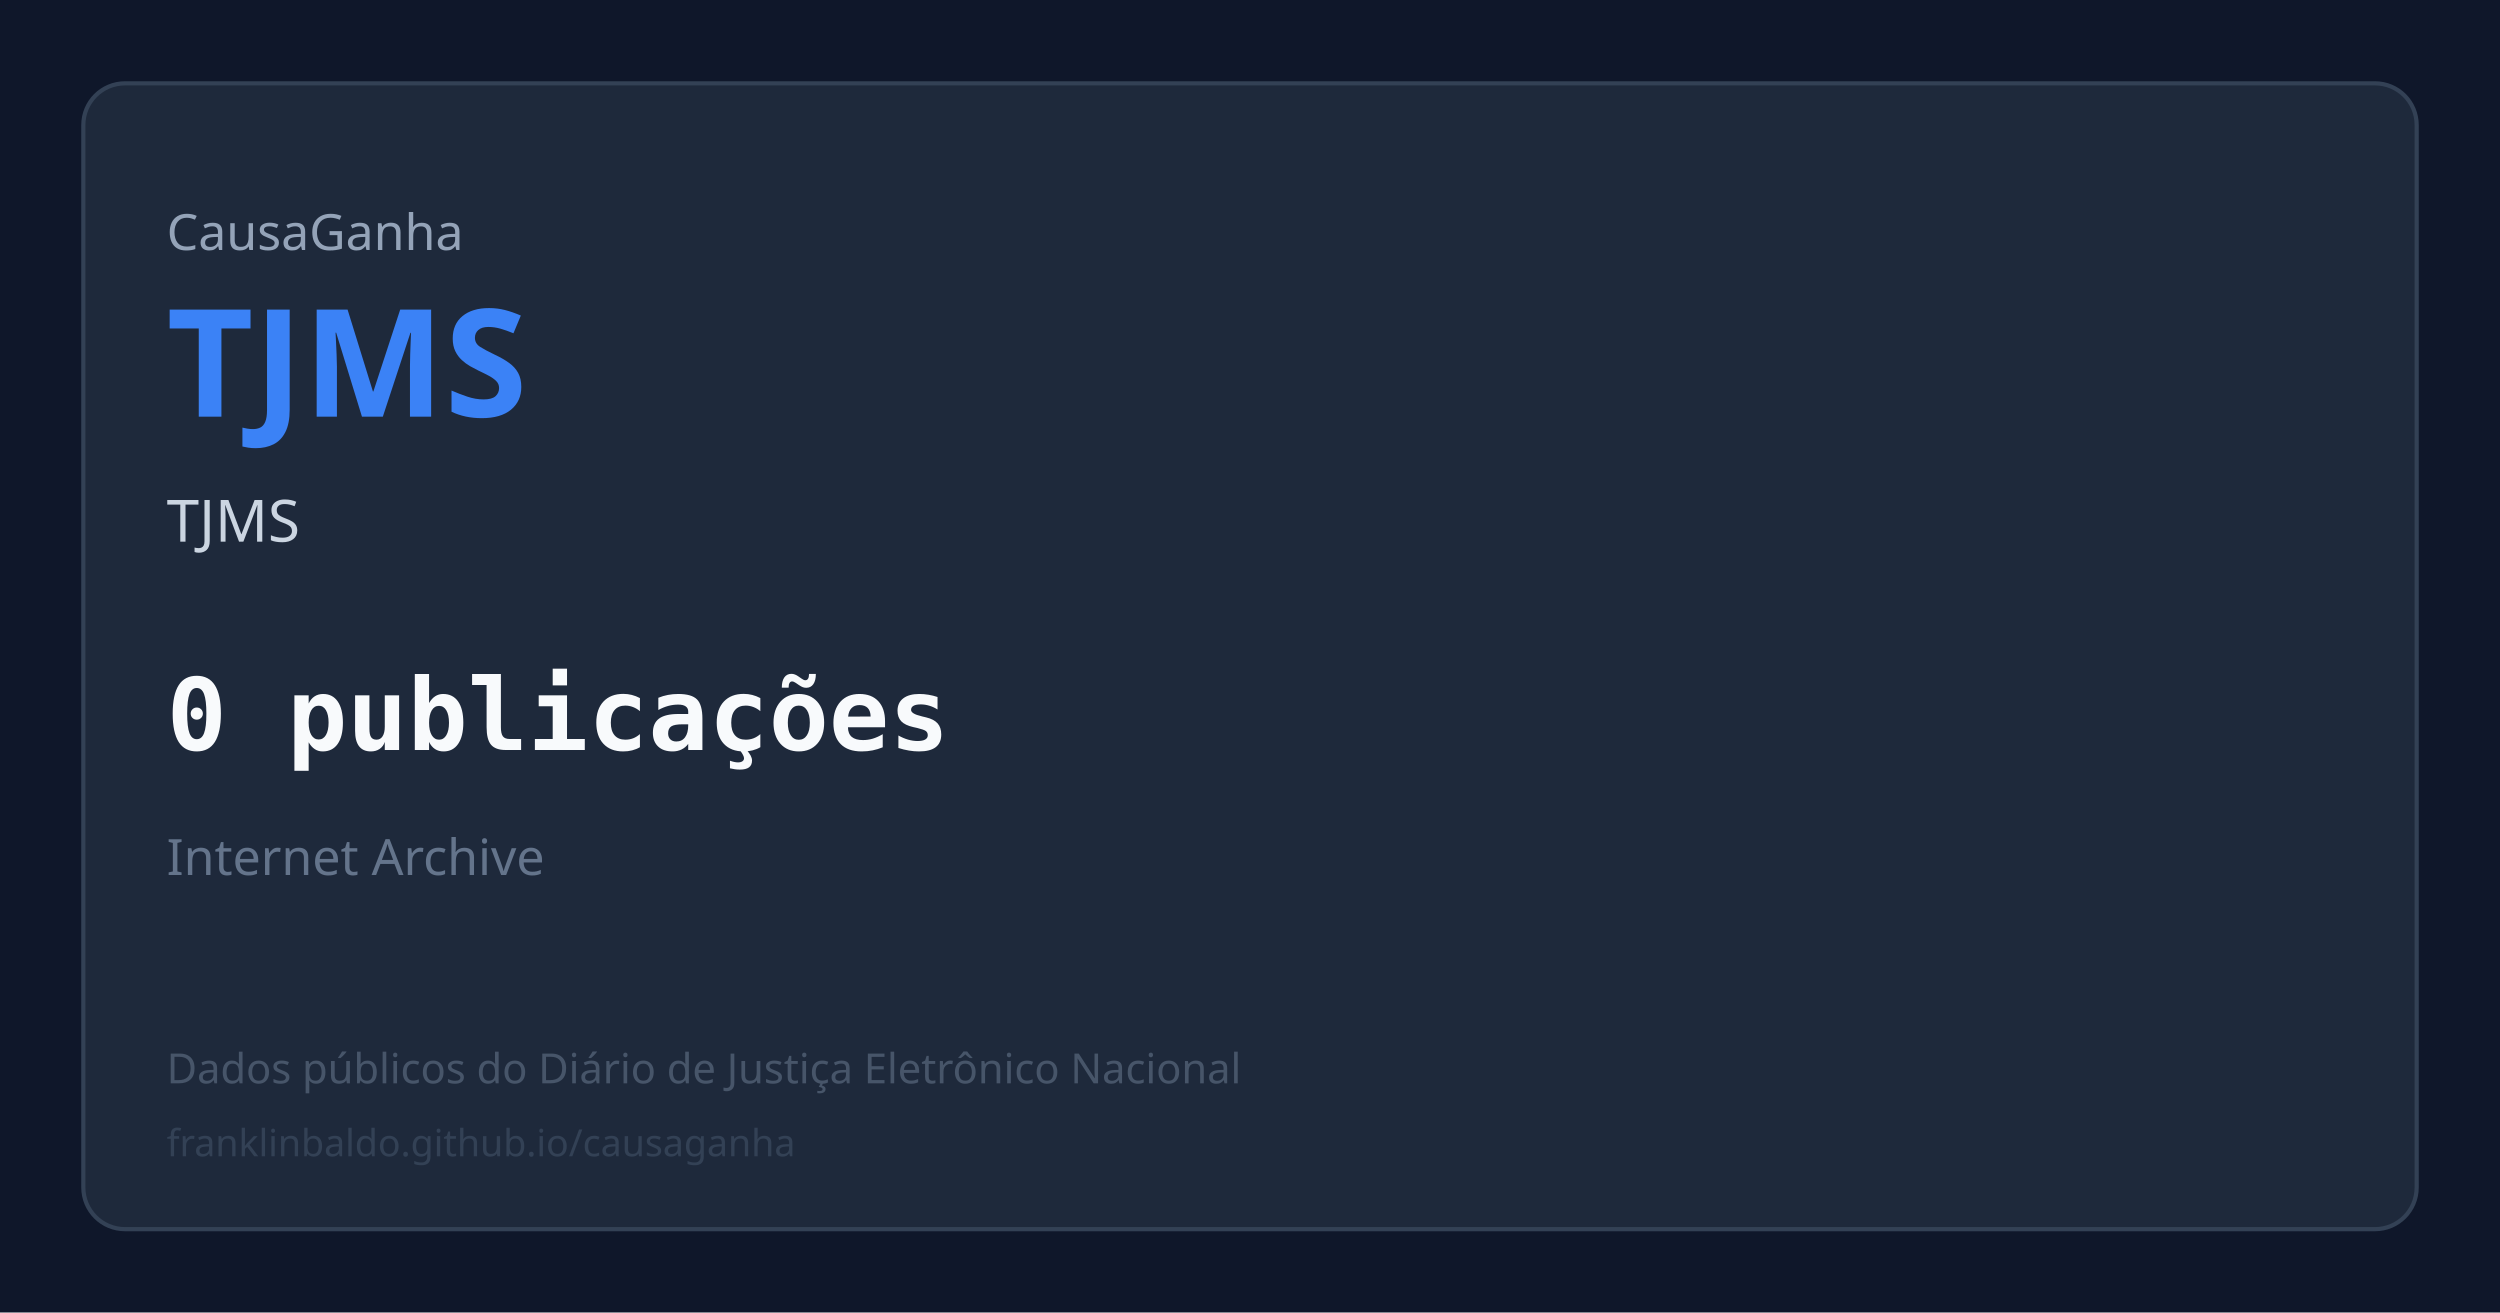
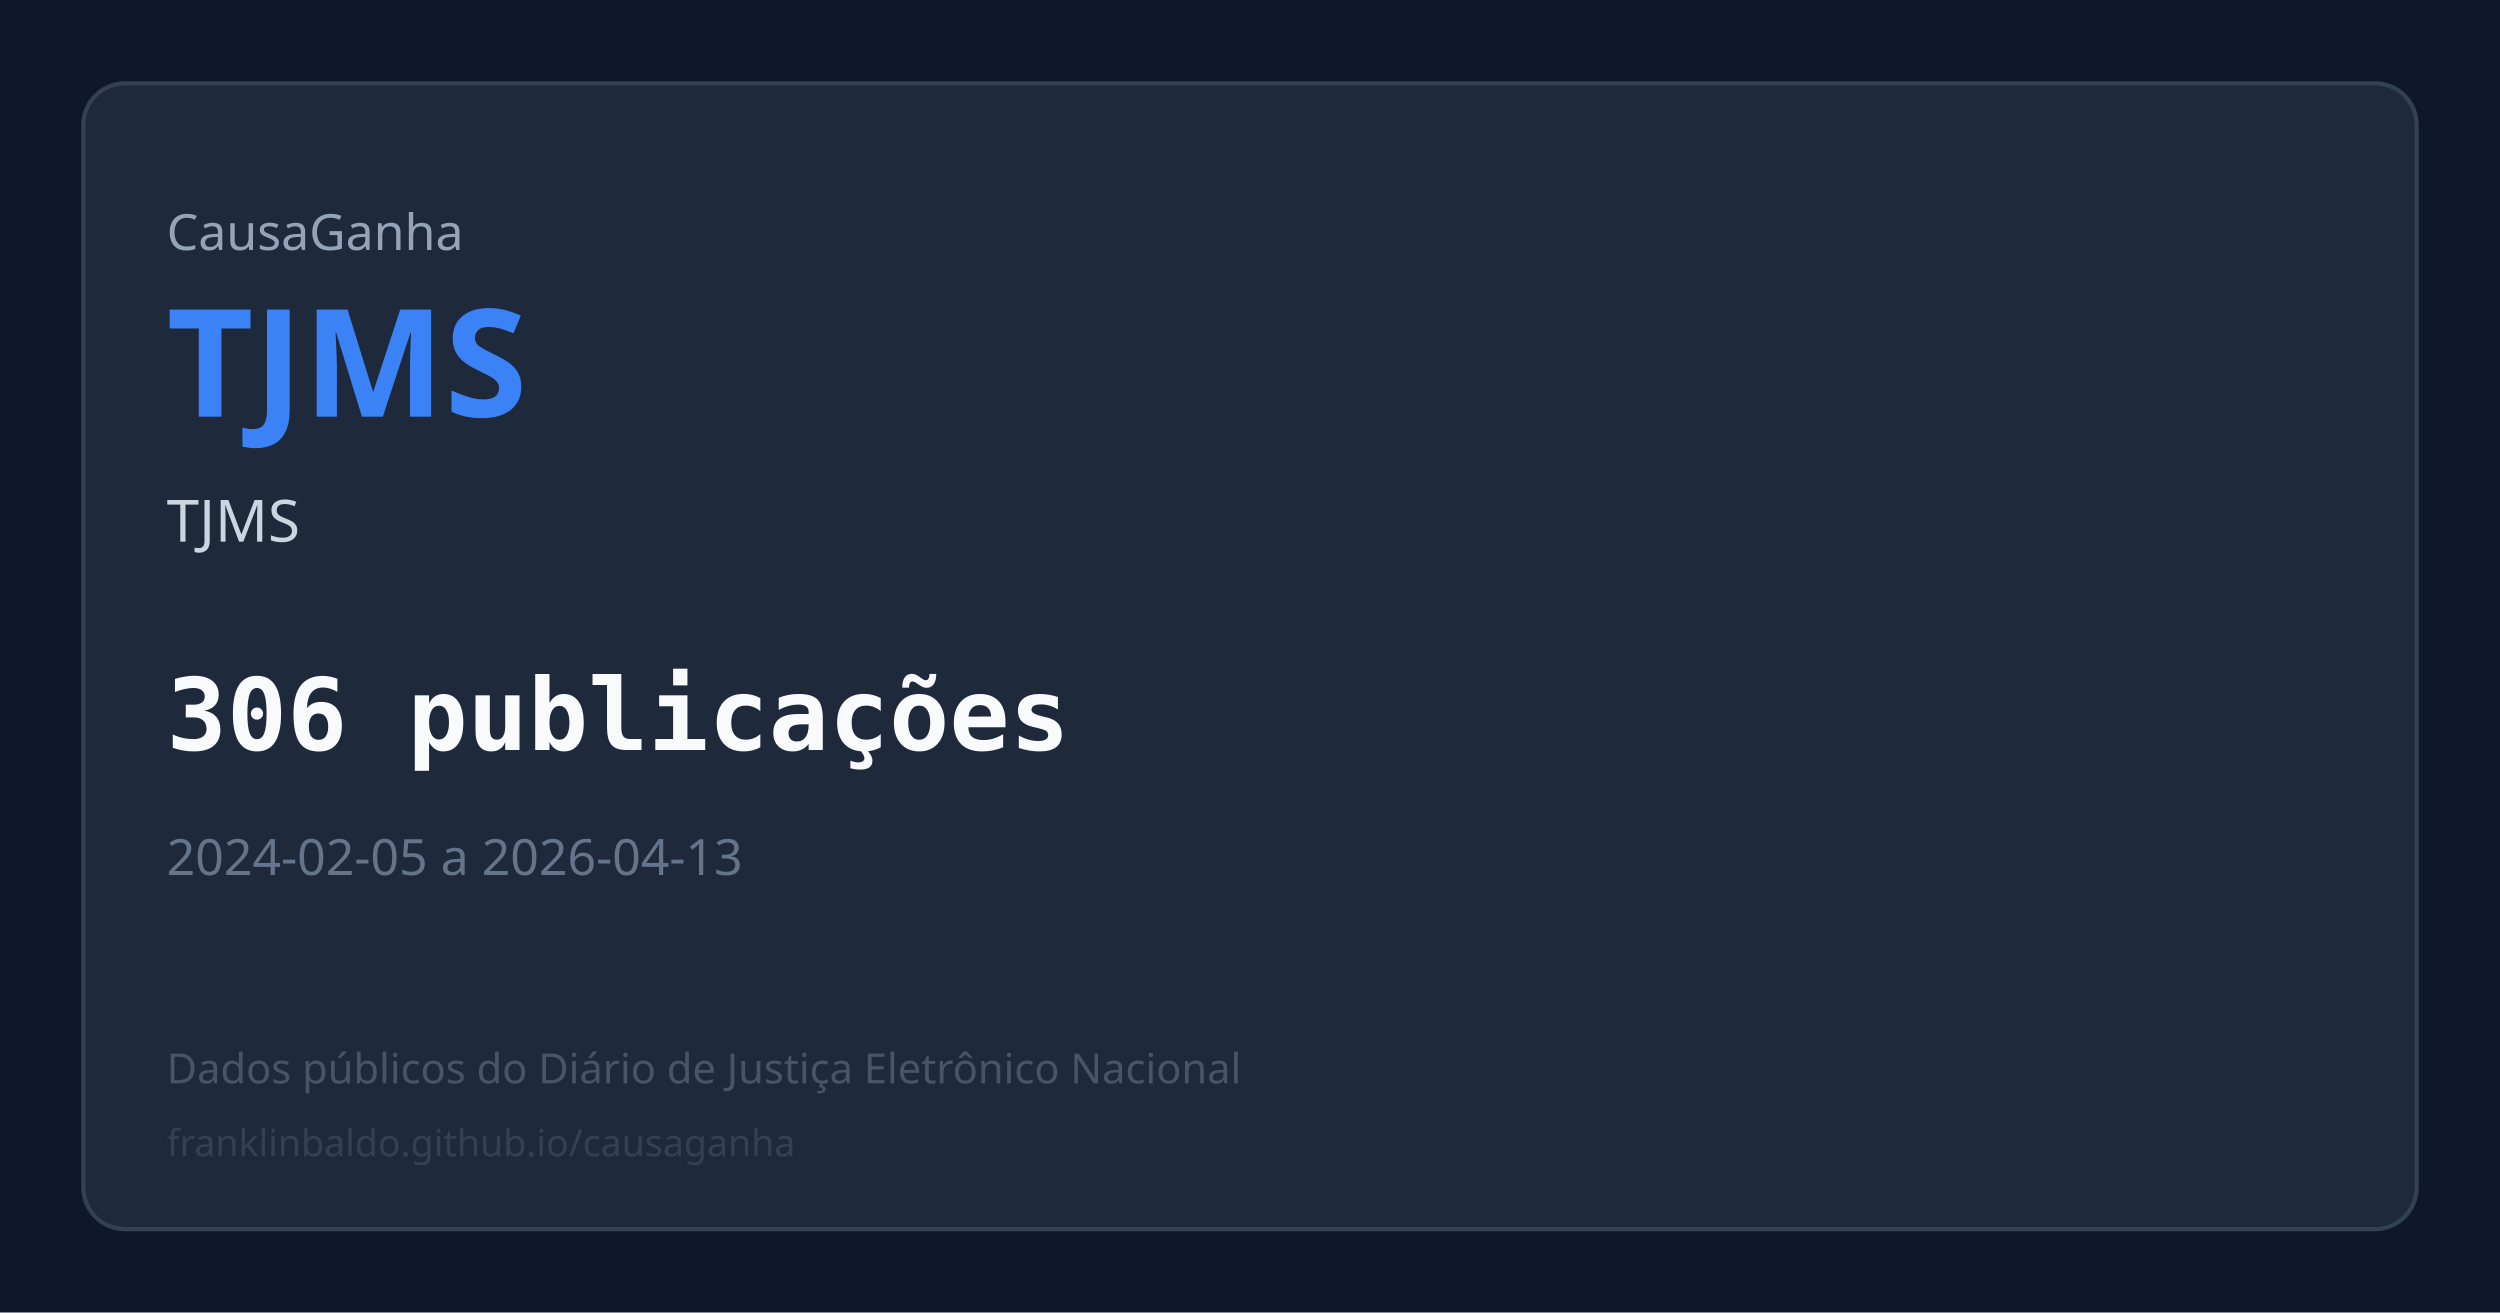
<svg xmlns="http://www.w3.org/2000/svg" width="1200" height="630">
  <rect width="1200" height="630" fill="#0f172a" />
  <rect x="40" y="40" width="1120" height="550" rx="20" fill="#1e293b" stroke="#334155" stroke-width="2" />
  <text x="80" y="120" font-family="system-ui,sans-serif" font-size="24" fill="#94a3b8">CausaGanha</text>
  <text x="80" y="200" font-family="system-ui,sans-serif" font-size="72" font-weight="bold" fill="#3b82f6">TJMS</text>
  <text x="80" y="260" font-family="system-ui,sans-serif" font-size="28" fill="#cbd5e1">TJMS</text>
-   <text x="80" y="360" font-family="monospace" font-size="48" font-weight="bold" fill="#f8fafc">0 publicações</text>
-   <text x="80" y="420" font-family="system-ui,sans-serif" font-size="24" fill="#64748b">Internet Archive</text>
+   <text x="80" y="360" font-family="monospace" font-size="48" font-weight="bold" fill="#f8fafc">306 publicações</text>
+   <text x="80" y="420" font-family="system-ui,sans-serif" font-size="24" fill="#64748b">2024-02-05 a 2026-04-13</text>
  <text x="80" y="520" font-family="system-ui,sans-serif" font-size="20" fill="#475569">Dados públicos do Diário de Justiça Eletrônico Nacional</text>
  <text x="80" y="555" font-family="system-ui,sans-serif" font-size="18" fill="#334155">franklinbaldo.github.io/causaganha</text>
</svg>
